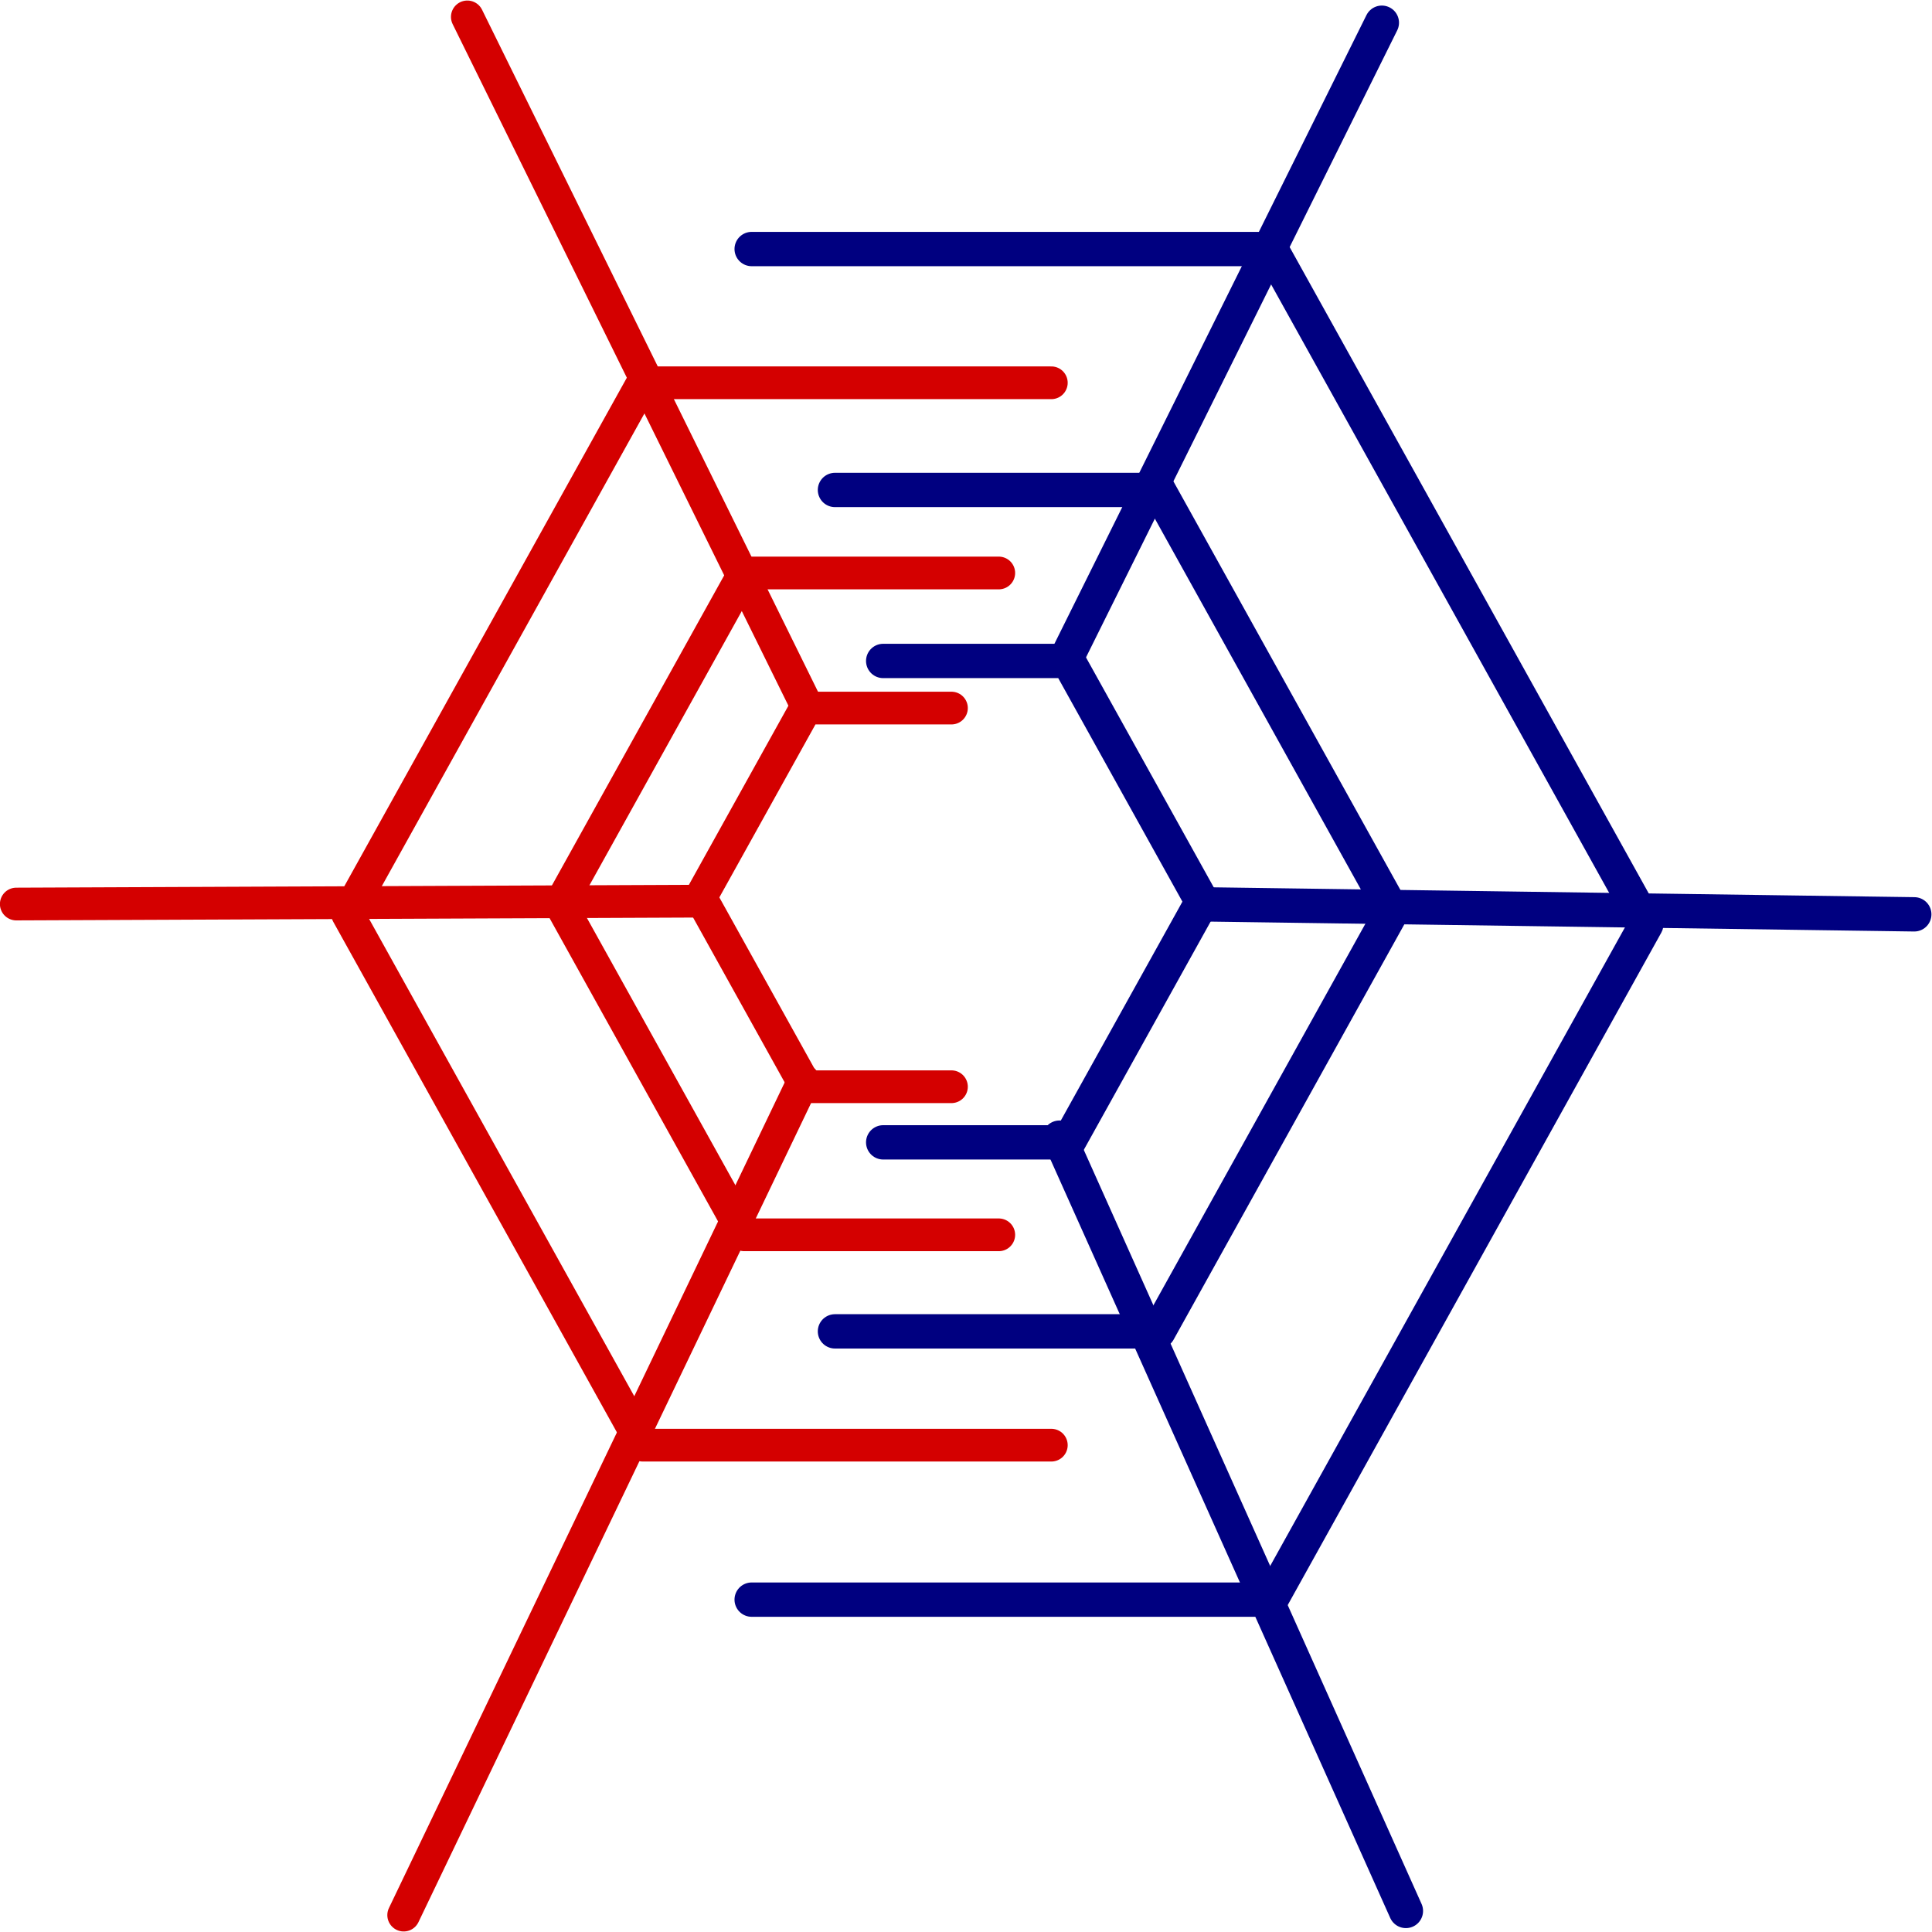
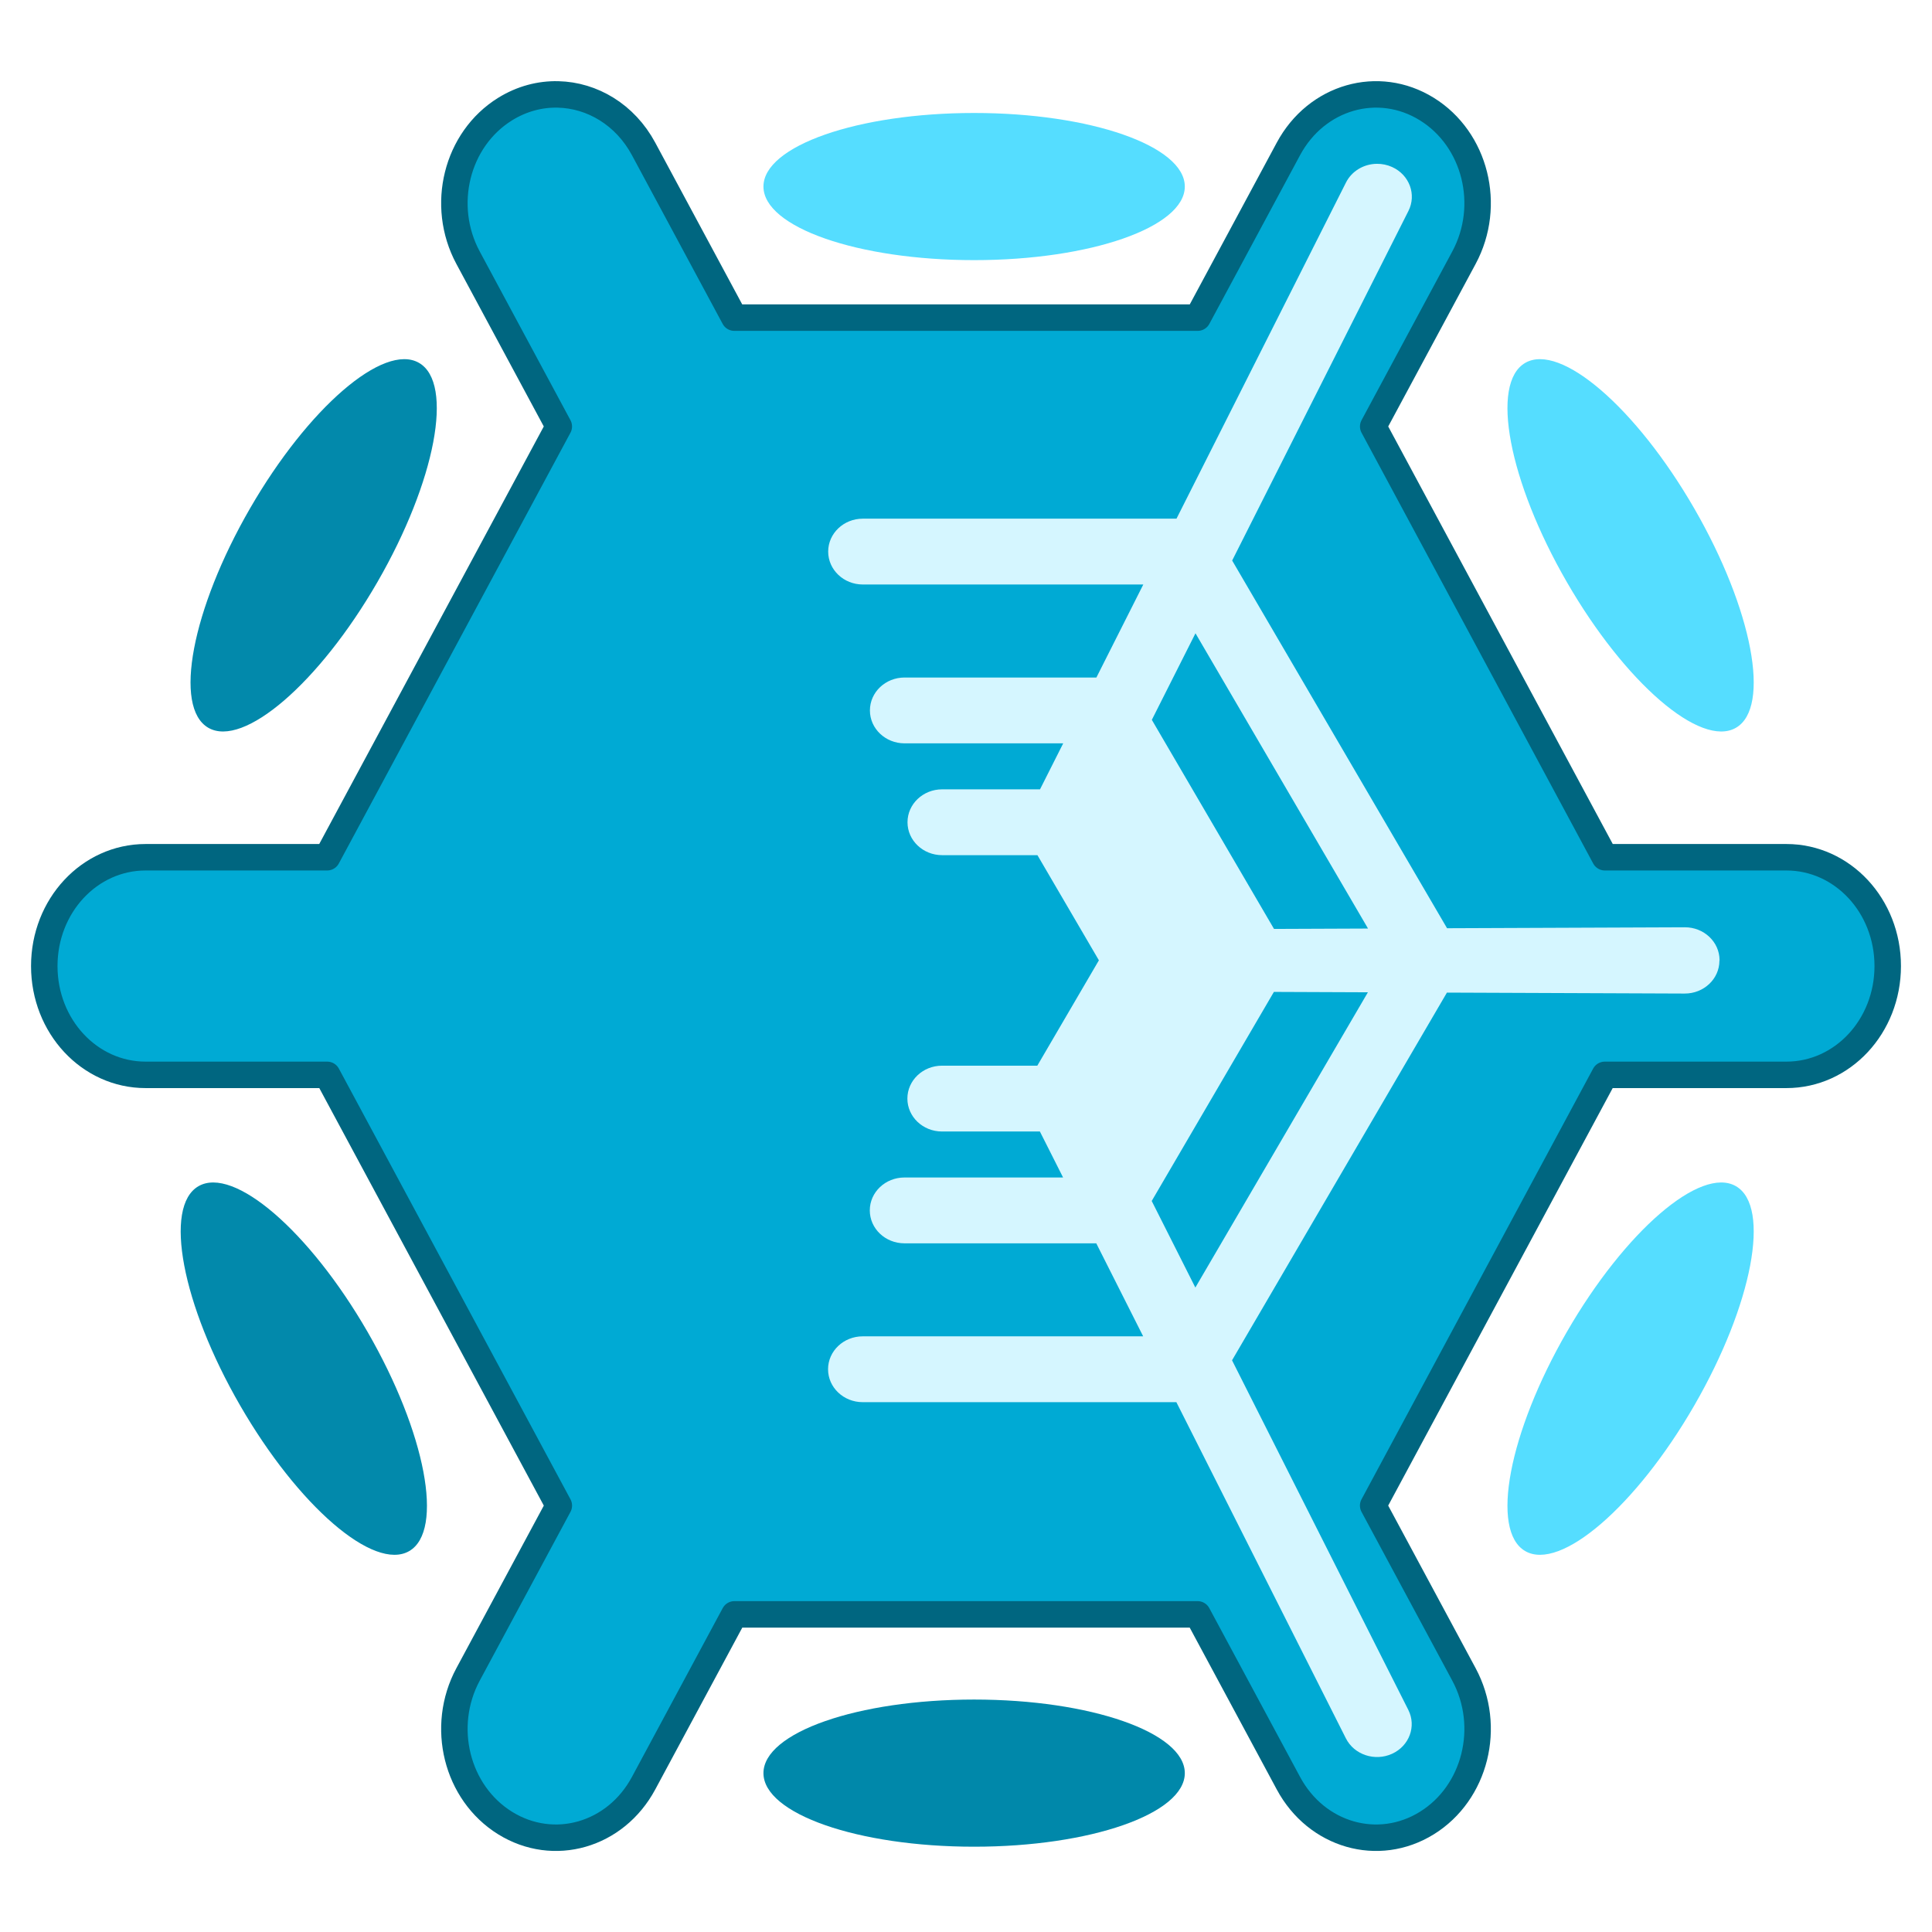
- <svg xmlns="http://www.w3.org/2000/svg" width="242.711mm" height="242.792mm" viewBox="0 0 860.001 860.286" id="svg2" version="1.1">
-   <defs id="defs4" />
-   <g id="layer1" transform="translate(100.3233,85.89966)">
-     <g id="g4381">
-       <path id="path4138" d="m 234.383,24.991 231.292,10e-6 167.062,300.7 -167.062,300.7 -231.292,-2e-5" style="opacity:1;fill:none;fill-opacity:1;stroke:#000080;stroke-width:15.287;stroke-linecap:round;stroke-linejoin:round;stroke-miterlimit:4;stroke-dasharray:none;stroke-opacity:1" />
-       <path id="path4138-8" d="m 271.472,132.271 144.091,0 104.077,187.331 -104.077,187.331 -144.091,0" style="opacity:1;fill:none;fill-opacity:1;stroke:#000080;stroke-width:15.287;stroke-linecap:round;stroke-linejoin:round;stroke-miterlimit:4;stroke-dasharray:none;stroke-opacity:1" />
-       <path id="path4138-8-4" d="m 292.947,208.412 82.44,0 59.546,107.179 -59.546,107.179 -82.44,0" style="opacity:1;fill:none;fill-opacity:1;stroke:#000080;stroke-width:15.287;stroke-linecap:round;stroke-linejoin:round;stroke-miterlimit:4;stroke-dasharray:none;stroke-opacity:1" />
-       <path id="path4251-5" d="M 375.023,206.214 514.988,-75.782" style="fill:none;fill-rule:evenodd;stroke:#000080;stroke-width:15.287;stroke-linecap:round;stroke-linejoin:round;stroke-miterlimit:4;stroke-dasharray:none;stroke-opacity:1" />
-       <path id="path4251-5-5" d="M 525.7,765.011 371.452,420.679" style="fill:none;fill-rule:evenodd;stroke:#000080;stroke-width:15.287;stroke-linecap:round;stroke-linejoin:round;stroke-miterlimit:4;stroke-dasharray:none;stroke-opacity:1" />
-       <path id="path4251-5-5-5-2" d="M 752.072,321.238 435.008,316.786" style="fill:none;fill-rule:evenodd;stroke:#000080;stroke-width:15.287;stroke-linecap:round;stroke-linejoin:round;stroke-miterlimit:4;stroke-dasharray:none;stroke-opacity:1" />
-     </g>
-     <g id="g4373" style="stroke:#d40000">
-       <path id="path4138-6" d="m 367.815,84.547 -181.934,0 -131.41,236.53 131.41,236.53 181.934,-3e-5" style="opacity:1;fill:none;fill-opacity:1;stroke:#d40000;stroke-width:14.574;stroke-linecap:round;stroke-linejoin:round;stroke-miterlimit:4;stroke-dasharray:none;stroke-opacity:1" />
-       <path id="path4138-6-6" d="m 344.412,169.236 -113.342,1e-5 -81.867,147.354 81.867,147.354 113.342,0" style="opacity:1;fill:none;fill-opacity:1;stroke:#d40000;stroke-width:14.574;stroke-linecap:round;stroke-linejoin:round;stroke-miterlimit:4;stroke-dasharray:none;stroke-opacity:1" />
-       <path id="path4138-6-6-4" d="m 323.341,229.392 -64.847,10e-6 -46.839,84.306 46.839,84.306 64.847,0" style="opacity:1;fill:none;fill-opacity:1;stroke:#d40000;stroke-width:14.574;stroke-linecap:round;stroke-linejoin:round;stroke-miterlimit:4;stroke-dasharray:none;stroke-opacity:1" />
-       <path id="path4251" d="M 259.575,229.772 107.773,-78.377" style="fill:none;fill-rule:evenodd;stroke:#d40000;stroke-width:14.574;stroke-linecap:round;stroke-linejoin:round;stroke-miterlimit:4;stroke-dasharray:none;stroke-opacity:1" />
-       <path id="path4251-5-5-5" d="M 79.433,766.864 257.532,395.319" style="fill:none;fill-rule:evenodd;stroke:#d40000;stroke-width:14.574;stroke-linecap:round;stroke-linejoin:round;stroke-miterlimit:4;stroke-dasharray:none;stroke-opacity:1" />
-       <path id="path4251-5-5-5-2-6" d="m 210.558,315.376 -303.631,1.276" style="fill:none;fill-rule:evenodd;stroke:#d40000;stroke-width:14.574;stroke-linecap:round;stroke-linejoin:round;stroke-miterlimit:4;stroke-dasharray:none;stroke-opacity:1" />
-     </g>
+ <svg xmlns="http://www.w3.org/2000/svg" width="145.34mm" height="145.34mm" version="1.1" viewBox="0 0 515 515" id="svg36">
+   <defs id="defs40" />
+   <path id="path926" style="opacity:1;fill:#00aad4;fill-opacity:1;stroke:#006680;stroke-width:7.526;stroke-linecap:round;stroke-linejoin:round;stroke-opacity:1;stroke-miterlimit:4;stroke-dasharray:none" d="M 158.662 26.846 C 153.569 26.728 148.377 28.064 143.625 31.01 C 129.8 39.579 125.097 58.425 133.078 73.268 L 158.883 121.252 L 93.016 243.738 L 41.404 243.738 C 25.441 243.738 12.59 257.536 12.59 274.674 C 12.59 291.812 25.441 305.609 41.404 305.609 L 93.033 305.609 L 158.891 428.08 L 133.078 476.08 C 125.097 490.922 129.8 509.771 143.625 518.34 C 157.449 526.909 175.003 521.858 182.984 507.016 L 208.803 459.006 L 340.514 459.006 L 366.332 507.016 C 374.314 521.858 391.867 526.909 405.691 518.34 C 419.516 509.771 424.222 490.922 416.24 476.08 L 390.426 428.076 L 456.283 305.609 L 507.914 305.609 C 523.877 305.609 536.727 291.812 536.727 274.674 C 536.727 257.536 523.877 243.738 507.914 243.738 L 456.301 243.738 L 390.434 121.256 L 416.24 73.268 C 424.222 58.425 419.516 39.579 405.691 31.01 C 391.867 22.441 374.314 27.49 366.332 42.332 L 340.531 90.311 L 208.785 90.311 L 182.984 42.332 C 177.746 32.592 168.386 27.07 158.662 26.846 z " transform="scale(0.9375287)" />
+   <g transform="matrix(0.54253,0,0,0.54253,78.73,70.74)" fill="none" stroke="#00ffff" stroke-width="17.28" id="g18" style="stroke-linecap:round;stroke-linejoin:round" />
+   <path id="rect990" style="opacity:1;fill:#d5f6ff;fill-opacity:1;stroke:none;stroke-width:7.526;stroke-linecap:round;stroke-linejoin:round;stroke-opacity:1;stroke-miterlimit:4;stroke-dasharray:none" d="M 391.467 46.576 A 9.844 9.358 0 0 0 382.701 51.887 L 334.506 147.471 L 245.316 147.471 A 9.844 9.358 0 0 0 235.473 156.828 A 9.844 9.358 0 0 0 245.316 166.188 L 325.068 166.188 L 311.732 192.635 L 257.184 192.635 A 9.844 9.358 0 0 0 247.34 201.992 A 9.844 9.358 0 0 0 257.184 211.352 L 302.297 211.352 L 295.703 224.428 L 267.871 224.428 A 9.844 9.358 0 0 0 258.027 233.785 A 9.844 9.358 0 0 0 267.871 243.145 L 294.969 243.145 L 312.447 273.049 L 312.438 273.049 L 294.934 302.998 L 267.836 302.998 A 9.844 9.358 0 0 0 257.992 312.357 A 9.844 9.358 0 0 0 267.836 321.715 L 295.668 321.715 L 302.262 334.791 L 257.148 334.791 A 9.844 9.358 0 0 0 247.305 344.15 A 9.844 9.358 0 0 0 257.148 353.508 L 311.697 353.508 L 325.033 379.955 L 245.281 379.955 A 9.844 9.358 0 0 0 235.438 389.314 A 9.844 9.358 0 0 0 245.281 398.672 L 334.471 398.672 L 382.666 494.256 A 9.844 9.358 0 0 0 395.797 498.648 A 9.844 9.358 0 0 0 400.418 486.164 L 350.301 386.77 L 411.398 282.223 L 478.992 282.492 A 9.844 9.358 0 0 0 488.877 273.174 A 9.844 9.358 0 0 0 488.877 273.094 L 488.912 273.094 A 9.844 9.358 0 0 0 488.912 272.969 A 9.844 9.358 0 0 0 479.027 263.65 L 411.434 263.92 L 350.336 159.373 L 400.453 59.979 A 9.844 9.358 0 0 0 395.832 47.494 A 9.844 9.358 0 0 0 391.467 46.576 z M 339.904 180.061 L 388.965 264.01 L 362.236 264.117 L 327.496 204.672 L 339.904 180.061 z M 362.201 282.025 L 388.93 282.133 L 339.869 366.082 L 327.461 341.471 L 362.201 282.025 z " transform="scale(0.9375287)" />
+   <g id="g1025" style="fill:#55ddff">
+     <ellipse style="fill:#55ddff;stroke:none;stroke-width:5.744;stroke-linecap:round;stroke-linejoin:round;stroke-miterlimit:4;stroke-dasharray:none" id="path938" cx="259.667" cy="49.729" rx="56.16" ry="19.613" />
+     <ellipse style="fill:#55ddff;stroke:none;stroke-width:5.744;stroke-linecap:round;stroke-linejoin:round;stroke-miterlimit:4;stroke-dasharray:none" id="path938-6-7" cx="-98.625" cy="558.837" rx="56.16" ry="19.613" transform="rotate(-60)" />
+     <ellipse style="fill:#55ddff;stroke:none;stroke-width:5.744;stroke-linecap:round;stroke-linejoin:round;stroke-miterlimit:4;stroke-dasharray:none" id="path938-6-7-5" cx="-343.217" cy="-303.74" rx="56.16" ry="19.613" transform="matrix(-0.5,-0.8660254,-0.8660254,0.5,0,0)" />
+   </g>
+   <g id="g1020" style="fill:#0088aa">
+     <ellipse style="fill:#0088aa;stroke:none;stroke-width:5.744;stroke-linecap:round;stroke-linejoin:round;stroke-miterlimit:4;stroke-dasharray:none" id="path938-6" cx="259.667" cy="472.651" rx="56.16" ry="19.613" />
+     <ellipse style="opacity:0.992;fill:#0088aa;stroke:none;stroke-width:5.744;stroke-linecap:round;stroke-linejoin:round;stroke-miterlimit:4;stroke-dasharray:none" id="path938-6-7-3" cx="-356.447" cy="112.277" rx="56.16" ry="19.613" transform="matrix(-0.5,-0.8660254,-0.8660254,0.5,0,0)" />
+     <ellipse style="opacity:0.992;fill:#0088aa;stroke:none;stroke-width:5.744;stroke-linecap:round;stroke-linejoin:round;stroke-miterlimit:4;stroke-dasharray:none" id="path938-6-7-5-5" cx="-84.083" cy="145.092" rx="56.16" ry="19.613" transform="rotate(-60)" />
  </g>
</svg>
